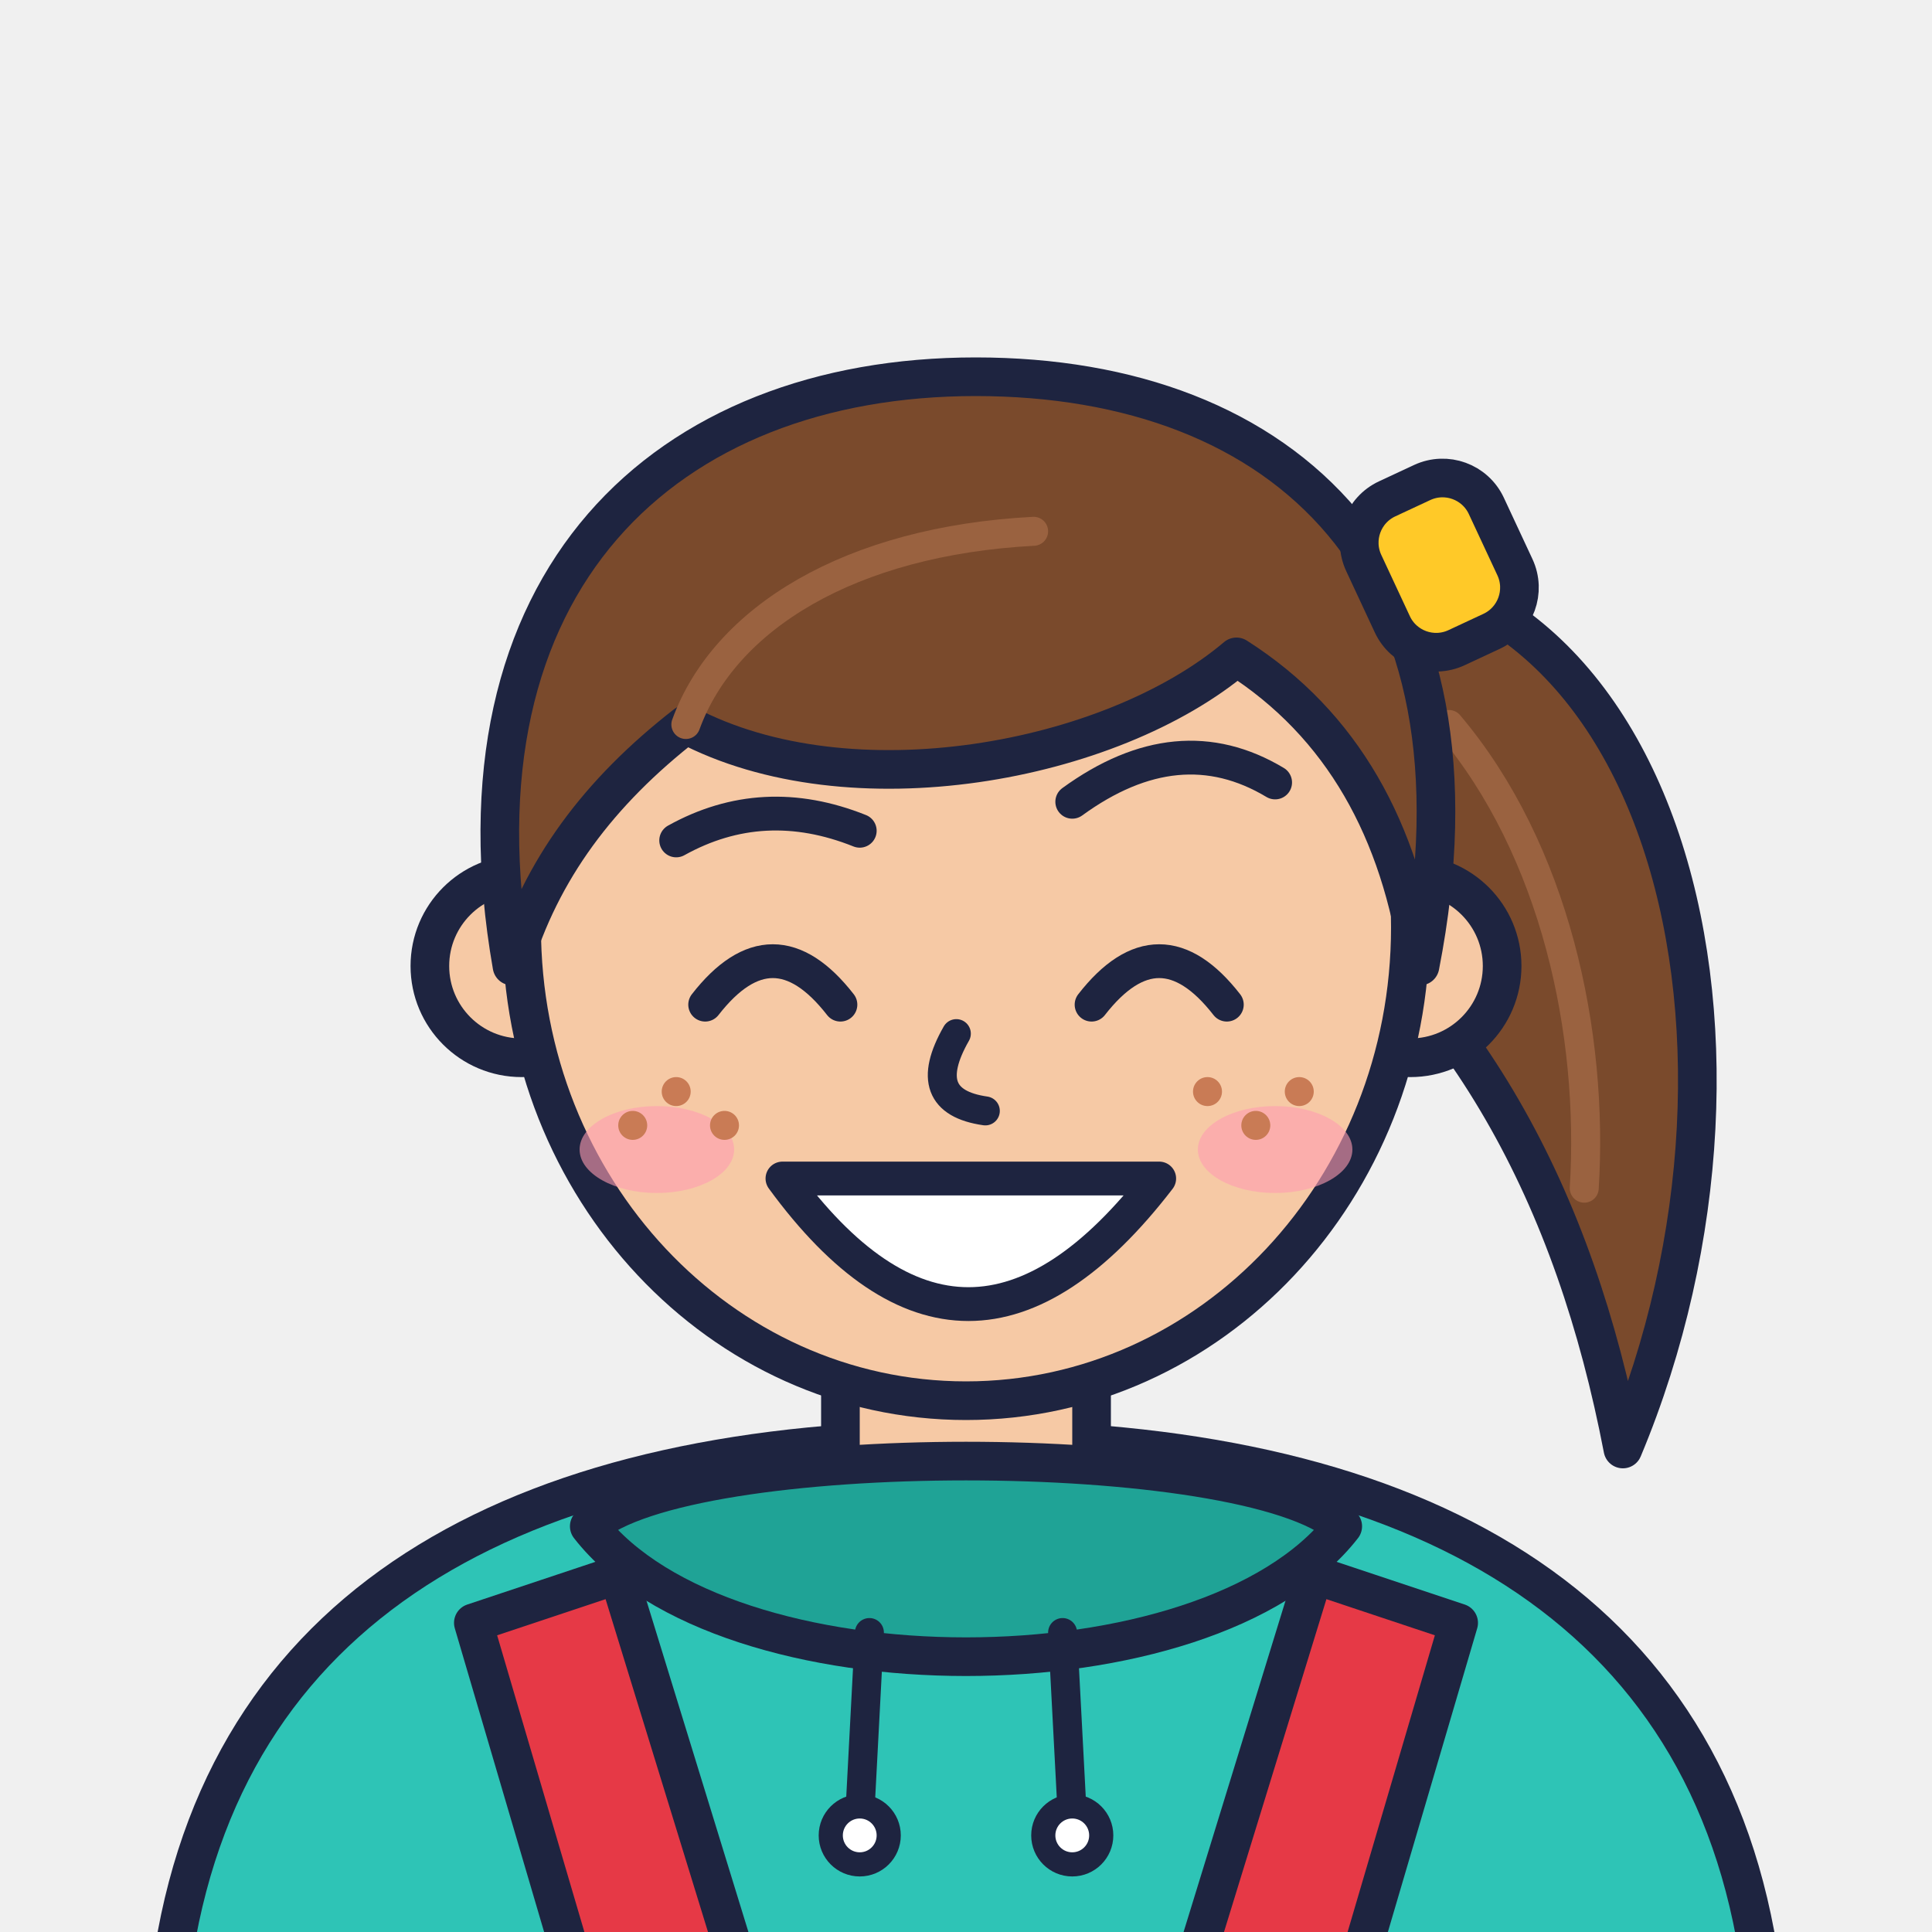
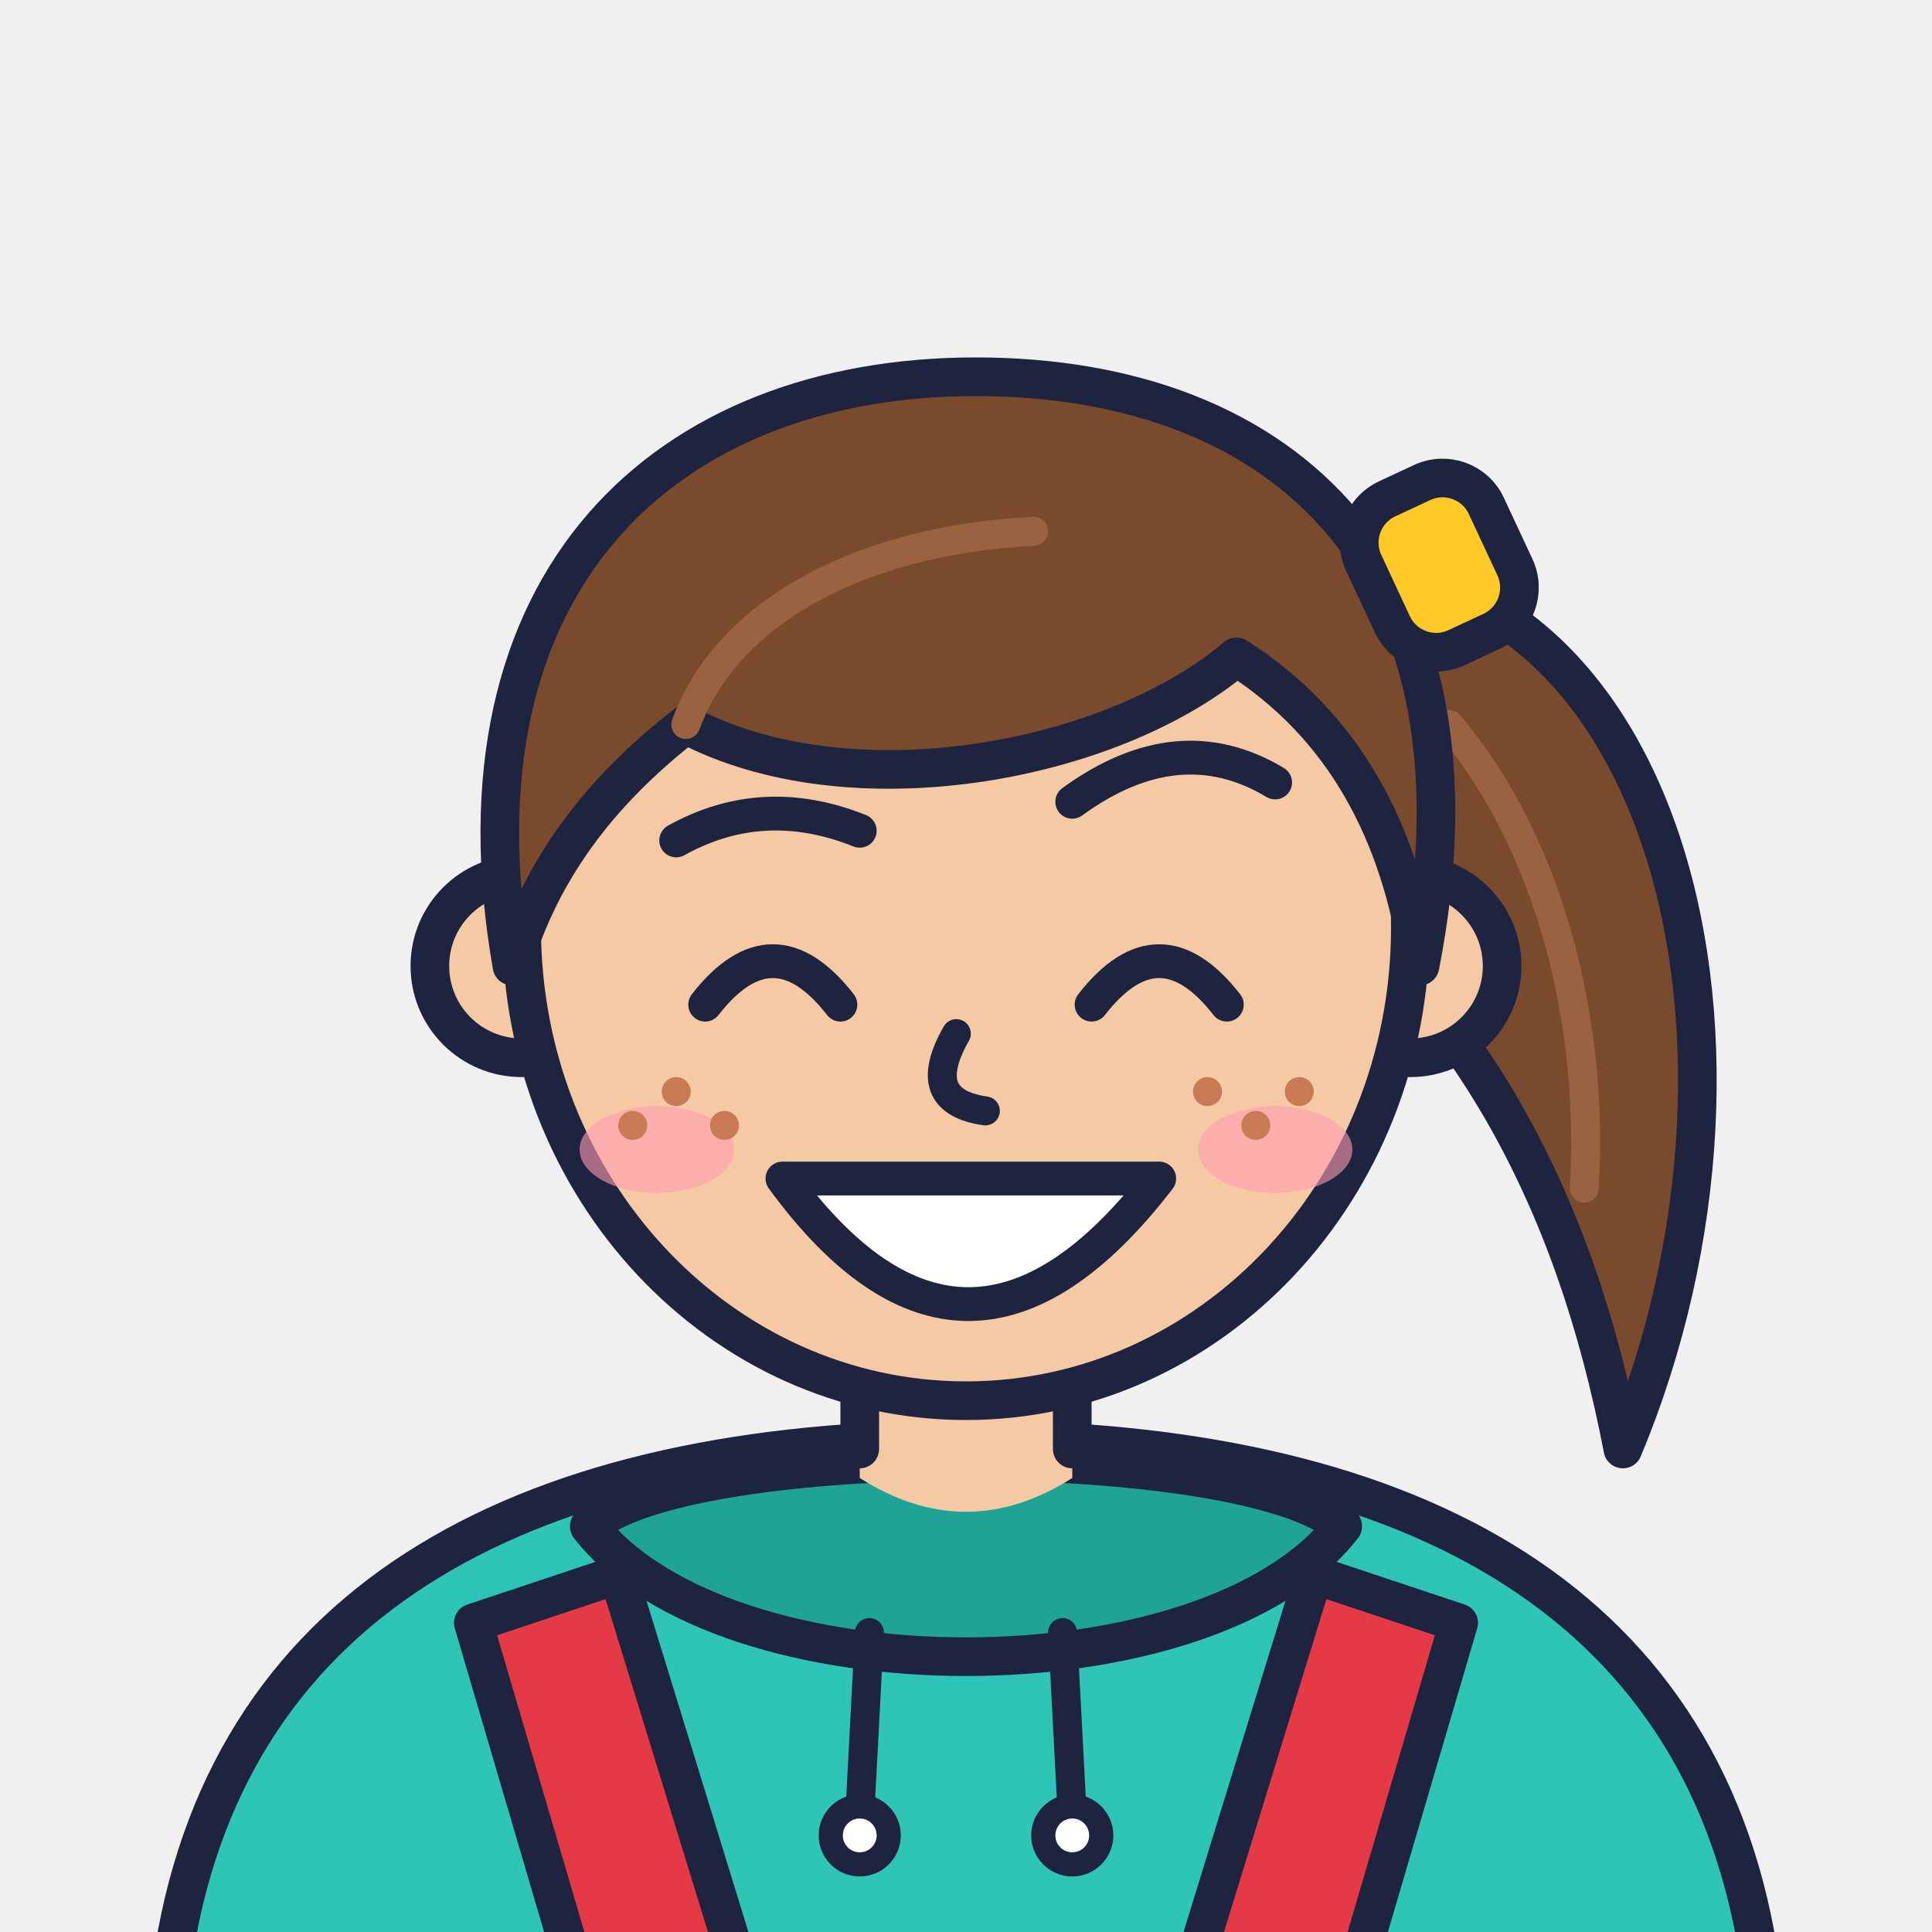
<svg xmlns="http://www.w3.org/2000/svg" viewBox="0 0 400 400" role="img" aria-label="Lia, die Uri-Entdeckerin">
  <g stroke="#1E2440" stroke-width="8" stroke-linejoin="round" stroke-linecap="round">
    <g id="lia-zopf">
      <path d="M262 118 C 344 106, 372 214, 336 300 C 326 248, 304 206, 262 176 Z" fill="#7A4A2C" />
      <path d="M300 150 C 322 176, 330 214, 328 246" fill="none" stroke="#9A6240" stroke-width="6" />
    </g>
    <g id="lia-koerper">
      <path d="M36 404 C 48 330, 110 298, 200 298 C 290 298, 352 330, 364 404 Z" fill="#2EC4B6" />
      <path d="M98 336 L128 326 L152 404 L118 404 Z" fill="#E63946" />
      <path d="M302 336 L272 326 L248 404 L282 404 Z" fill="#E63946" />
    </g>
-     <rect id="lia-hals" x="174" y="262" width="52" height="52" rx="12" fill="#F6C9A5" />
    <path id="lia-kapuze" d="M122 316 C 150 352, 250 352, 278 316 C 258 298, 142 298, 122 316 Z" fill="#1FA396" />
+     <g id="lia-hals">
+       <path d="M178 268 H222 V306 Q200 320 178 306 Z" fill="#F6C9A5" stroke="none" />
+       <path d="M178 268 H222 M178 268 V300 M222 268 V300" fill="none" />
+     </g>
    <g id="lia-baendel">
      <path d="M180 338 L178 376" fill="none" stroke-width="6" />
      <path d="M220 338 L222 376" fill="none" stroke-width="6" />
      <circle cx="178" cy="380" r="6" fill="#FFFFFF" stroke-width="5" />
      <circle cx="222" cy="380" r="6" fill="#FFFFFF" stroke-width="5" />
    </g>
    <g id="lia-kopfgruppe">
      <g id="lia-ohren" fill="#F6C9A5">
        <circle cx="108" cy="200" r="19" />
        <circle cx="292" cy="200" r="19" />
      </g>
      <ellipse id="lia-gesicht" cx="200" cy="192" rx="92" ry="98" fill="#F6C9A5" />
      <g id="lia-haare" fill="#7A4A2C">
        <path d="M106 200 C 92 120, 138 78, 202 78 C 266 78, 310 118, 294 200 C 290 172, 278 150, 256 136 C 230 158, 176 168, 142 150 C 124 164, 112 180, 106 200 Z" />
        <path d="M142 150 C 150 128, 176 112, 214 110" fill="none" stroke="#9A6240" stroke-width="6" />
      </g>
      <rect id="lia-haargummi" x="284" y="100" width="28" height="34" rx="10" fill="#FFC928" transform="rotate(-25 298 117)" />
      <g id="lia-augenbrauen" fill="none" stroke-width="7">
        <path d="M140 174 Q158 164 178 172" />
        <path d="M222 166 Q244 150 264 162" />
      </g>
      <g id="lia-augen" fill="none" stroke-width="7">
        <path d="M146 208 Q160 190 174 208" />
        <path d="M226 208 Q240 190 254 208" />
      </g>
      <g id="lia-wangen" fill="#FF9DB0" stroke="none" opacity="0.6">
        <ellipse cx="136" cy="238" rx="16" ry="9" />
        <ellipse cx="264" cy="238" rx="16" ry="9" />
      </g>
      <g id="lia-sommersprossen" fill="#C97B55" stroke="none">
        <circle cx="140" cy="226" r="3" />
        <circle cx="150" cy="233" r="3" />
        <circle cx="131" cy="233" r="3" />
        <circle cx="250" cy="226" r="3" />
        <circle cx="260" cy="233" r="3" />
        <circle cx="269" cy="226" r="3" />
      </g>
      <path id="lia-nase" d="M198 214 Q190 228 204 230" fill="none" stroke-width="6" />
      <path id="lia-mund" d="M162 244 Q200 296 240 244 Z" fill="#FFFFFF" stroke-width="7" />
    </g>
  </g>
</svg>
